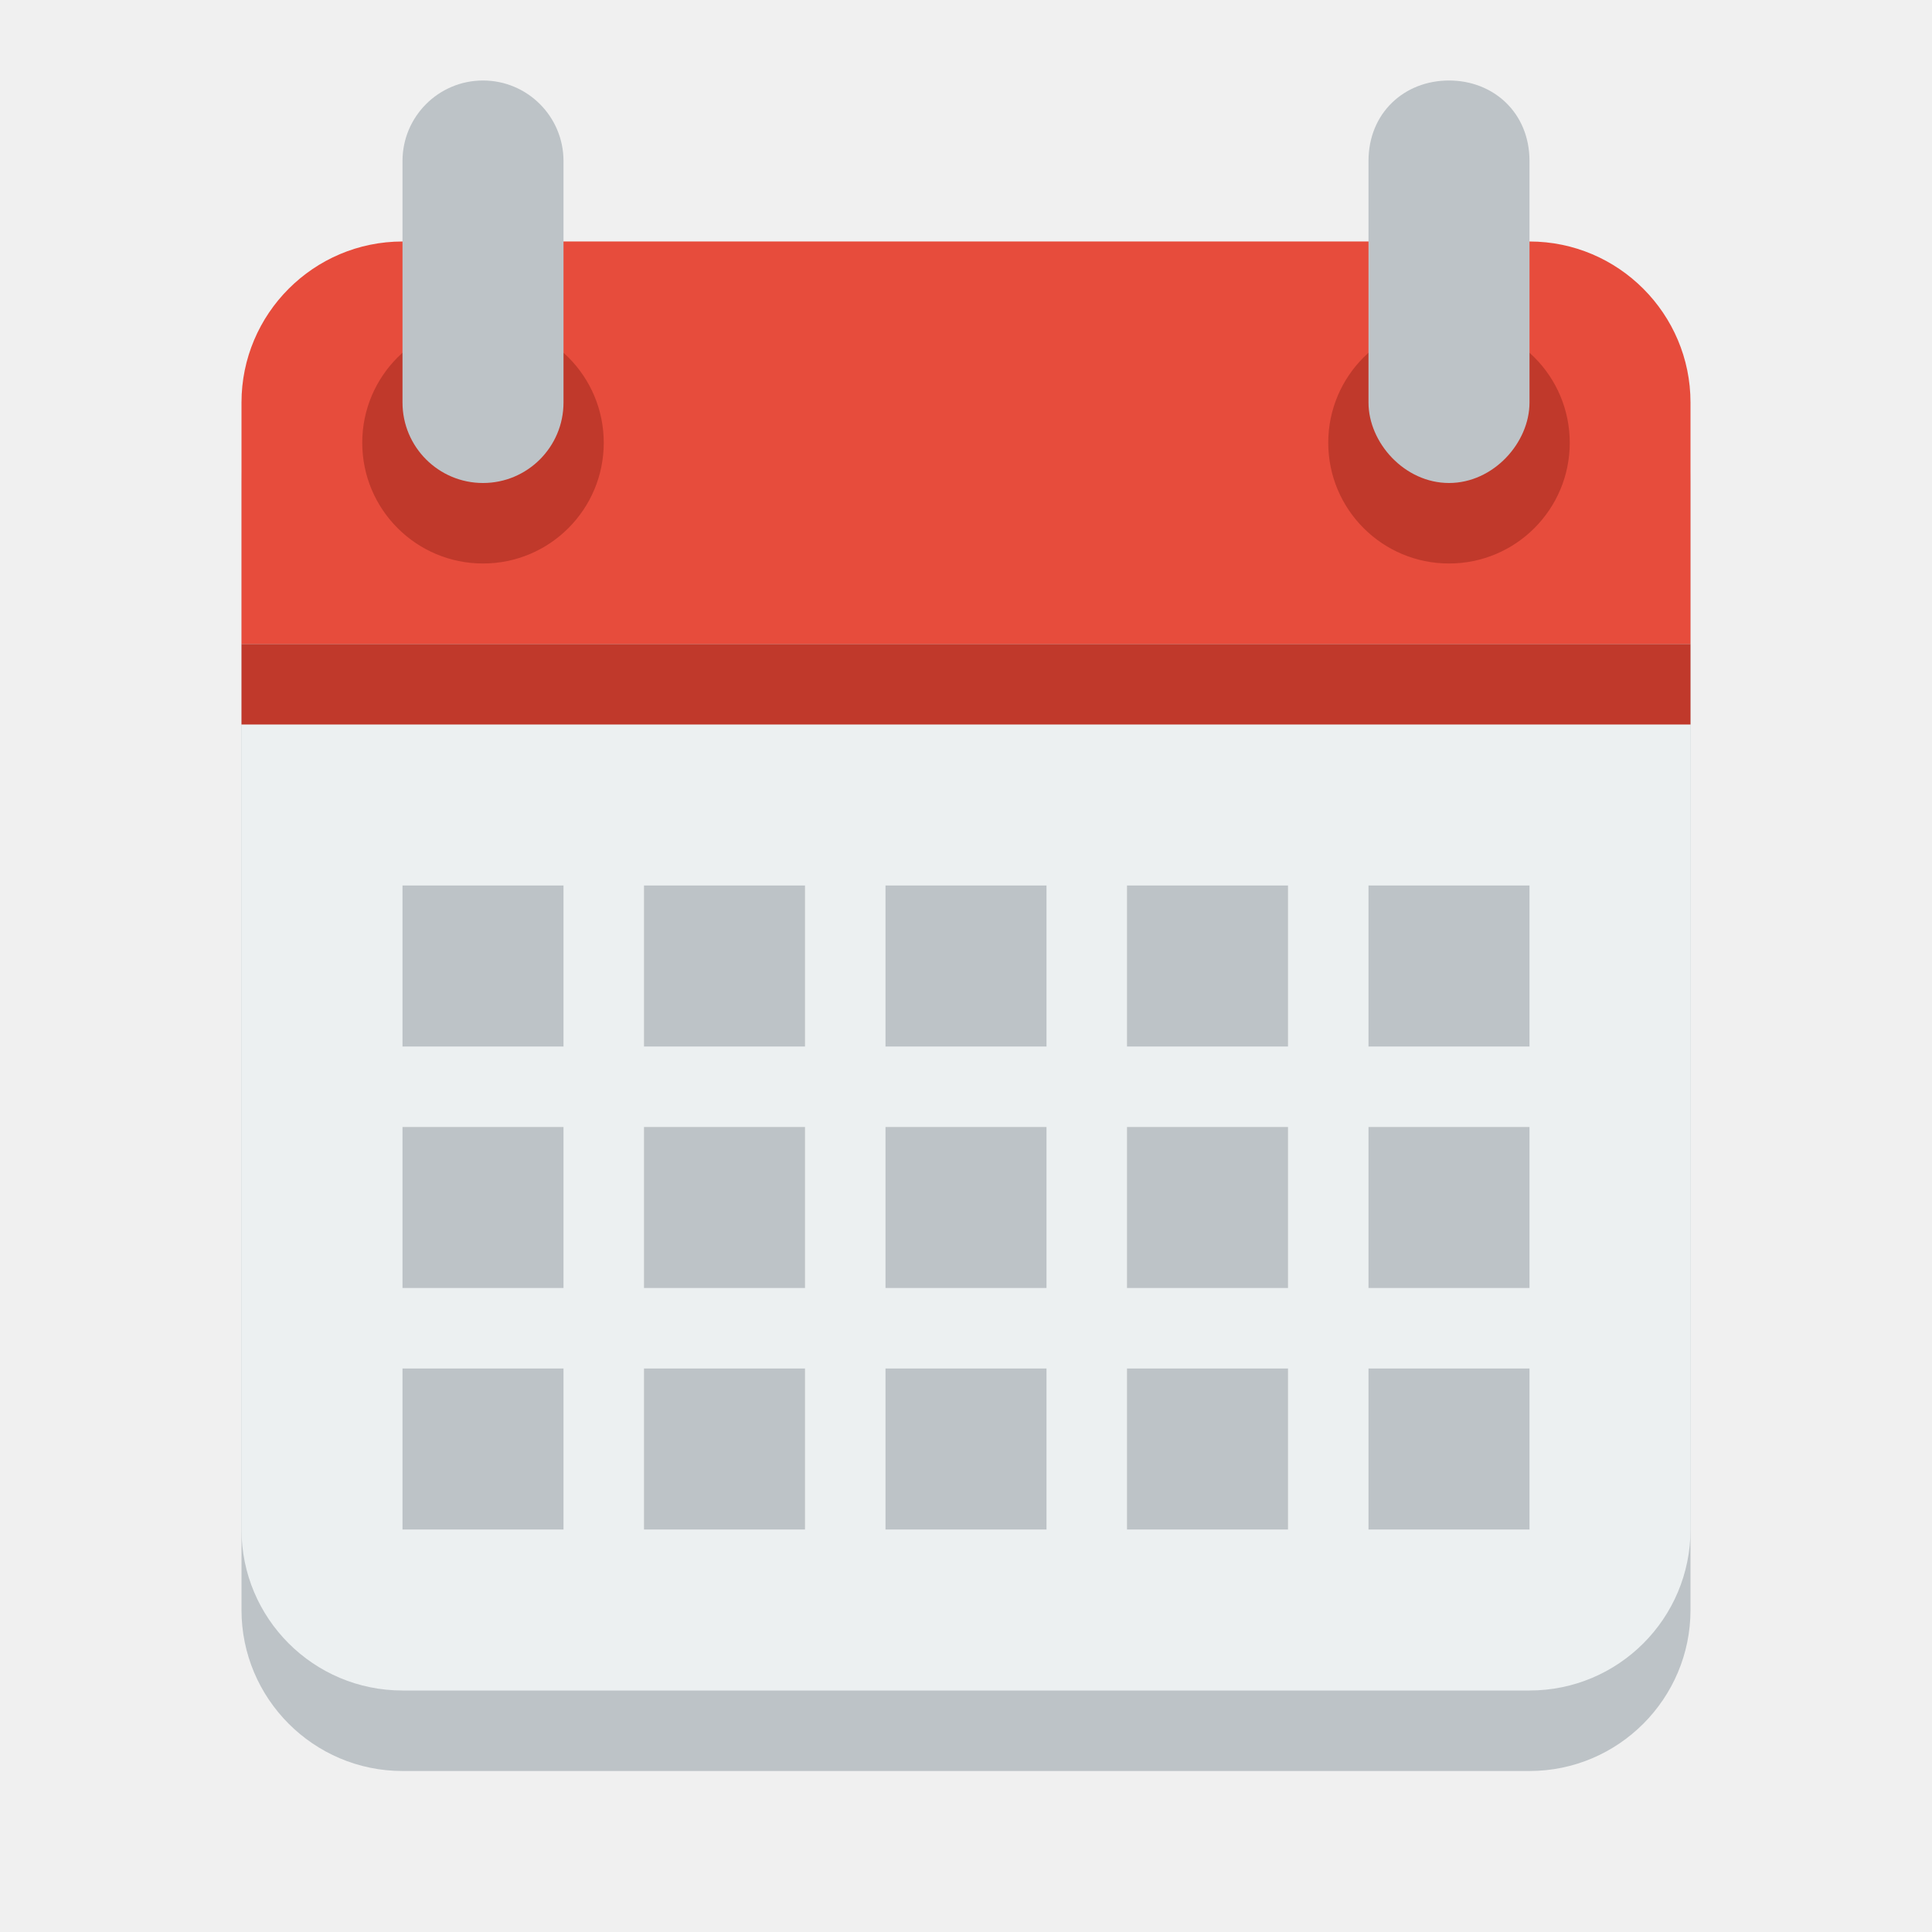
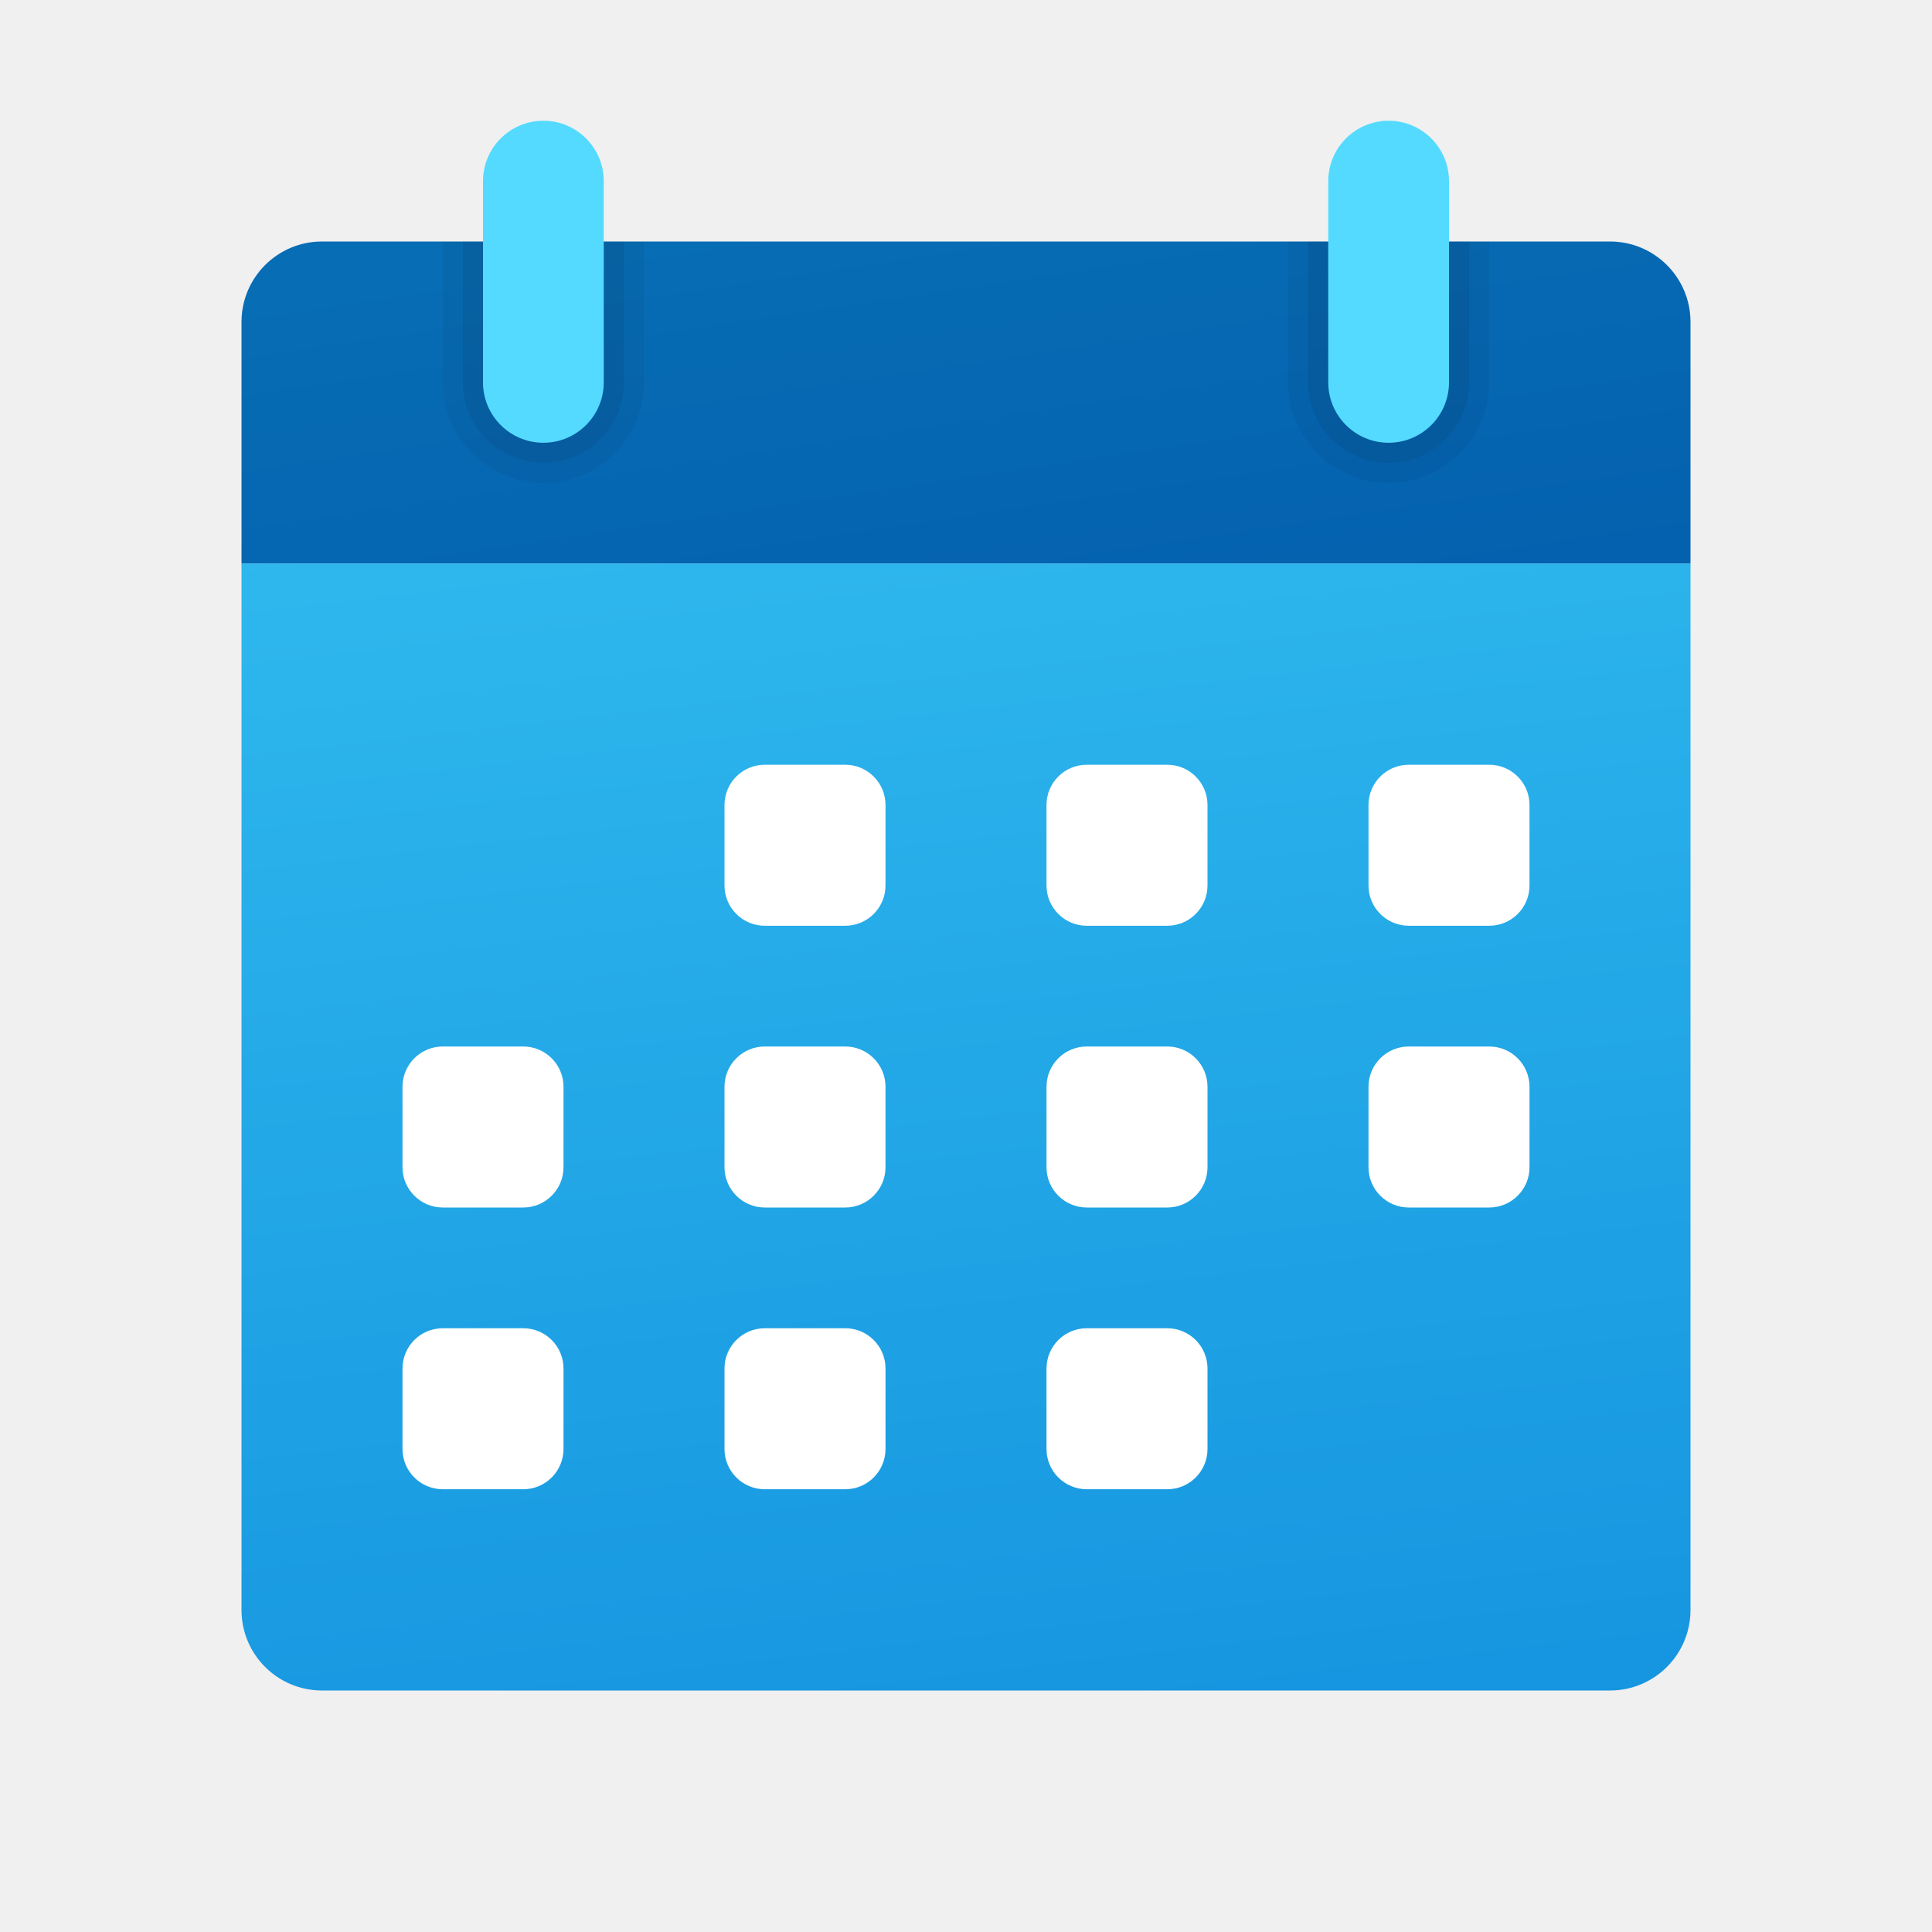
- <svg xmlns="http://www.w3.org/2000/svg" height="24" version="1.1" width="24">
-   <g transform="translate(0 -1028.4)">
-     <path d="m5 1032.4c-1.105 0-2 0.9-2 2v14c0 1.1 0.895 2 2 2h6 2 6c1.105 0 2-0.9 2-2v-14c0-1.1-0.895-2-2-2h-6-2-6z" fill="#bdc3c7" />
-     <path d="m5 3c-1.105 0-2 0.895-2 2v14c0 1.105 0.895 2 2 2h6 2 6c1.105 0 2-0.895 2-2v-14c0-1.105-0.895-2-2-2h-6-2-6z" fill="#ecf0f1" transform="translate(0 1028.4)" />
-     <path d="m5 1031.4c-1.105 0-2 0.9-2 2v3h18v-3c0-1.1-0.895-2-2-2h-6-2-6z" fill="#e74c3c" />
-     <path d="m7 5.5a1.5 1.5 0 1 1 -3 0 1.5 1.5 0 1 1 3 0z" fill="#c0392b" transform="translate(.5 1028.4)" />
-     <path d="m6 1c-0.552 0-1 0.448-1 1v3c0 0.552 0.448 1 1 1s1-0.448 1-1v-3c0-0.552-0.448-1-1-1z" fill="#bdc3c7" transform="translate(0 1028.4)" />
-     <path d="m7 5.5a1.5 1.5 0 1 1 -3 0 1.5 1.5 0 1 1 3 0z" fill="#c0392b" transform="translate(12.5 1028.4)" />
-     <g fill="#bdc3c7">
-       <path d="m18 1029.4c-0.552 0-1 0.4-1 1v3c0 0.5 0.448 1 1 1s1-0.5 1-1v-3c0-0.6-0.448-1-1-1z" />
-       <path d="m5 1039.4v2h2v-2h-2zm3 0v2h2v-2h-2zm3 0v2h2v-2h-2zm3 0v2h2v-2h-2zm3 0v2h2v-2h-2z" />
-       <path d="m5 1042.4v2h2v-2h-2zm3 0v2h2v-2h-2zm3 0v2h2v-2h-2zm3 0v2h2v-2h-2zm3 0v2h2v-2h-2z" />
-       <path d="m5 1045.4v2h2v-2h-2zm3 0v2h2v-2h-2zm3 0v2h2v-2h-2zm3 0v2h2v-2h-2zm3 0v2h2v-2h-2z" />
-     </g>
-     <rect fill="#c0392b" height="1" transform="translate(0 1028.4)" width="18" x="3" y="8" />
+ <svg xmlns="http://www.w3.org/2000/svg" version="1.1" x="0px" y="0px" viewBox="0 0 48 48" style="enable-background:new 0 0 48 48;" xml:space="preserve">
+   <g id="Слой_1">
+ </g>
+   <g id="Слой_2">
+     <linearGradient id="SVGID_1_" gradientUnits="userSpaceOnUse" x1="23.02" y1="4.362" x2="25.063" y2="18.044">
+       <stop offset="0.042" style="stop-color:#076DB4" />
+       <stop offset="0.85" style="stop-color:#0461AF" />
+     </linearGradient>
+     <path style="fill:url(#SVGID_1_);" d="M42,14H6V8c0-1.105,0.895-2,2-2h32c1.105,0,2,0.895,2,2V14z" />
+     <linearGradient id="SVGID_2_" gradientUnits="userSpaceOnUse" x1="21.635" y1="6.417" x2="27.567" y2="58.193">
+       <stop offset="0" style="stop-color:#33BEF0" />
+       <stop offset="1" style="stop-color:#0A85D9" />
+     </linearGradient>
+     <path style="fill:url(#SVGID_2_);" d="M6,14v26c0,1.105,0.895,2,2,2h32c1.105,0,2-0.895,2-2V14H6z" />
+     <path style="fill:#FFFFFF;" d="M21,23h-2c-0.552,0-1-0.448-1-1v-2c0-0.552,0.448-1,1-1h2c0.552,0,1,0.448,1,1v2   C22,22.552,21.552,23,21,23z" />
+     <path style="fill:#FFFFFF;" d="M29,23h-2c-0.552,0-1-0.448-1-1v-2c0-0.552,0.448-1,1-1h2c0.552,0,1,0.448,1,1v2   C30,22.552,29.552,23,29,23z" />
+     <path style="fill:#FFFFFF;" d="M37,23h-2c-0.552,0-1-0.448-1-1v-2c0-0.552,0.448-1,1-1h2c0.552,0,1,0.448,1,1v2   C38,22.552,37.552,23,37,23z" />
+     <path style="fill:#FFFFFF;" d="M21,30h-2c-0.552,0-1-0.448-1-1v-2c0-0.552,0.448-1,1-1h2c0.552,0,1,0.448,1,1v2   C22,29.552,21.552,30,21,30z" />
+     <path style="fill:#FFFFFF;" d="M13,30h-2c-0.552,0-1-0.448-1-1v-2c0-0.552,0.448-1,1-1h2c0.552,0,1,0.448,1,1v2   C14,29.552,13.552,30,13,30z" />
+     <path style="fill:#FFFFFF;" d="M29,30h-2c-0.552,0-1-0.448-1-1v-2c0-0.552,0.448-1,1-1h2c0.552,0,1,0.448,1,1v2   C30,29.552,29.552,30,29,30z" />
+     <path style="fill:#FFFFFF;" d="M21,37h-2c-0.552,0-1-0.448-1-1v-2c0-0.552,0.448-1,1-1h2c0.552,0,1,0.448,1,1v2   C22,36.552,21.552,37,21,37z" />
+     <path style="fill:#FFFFFF;" d="M13,37h-2c-0.552,0-1-0.448-1-1v-2c0-0.552,0.448-1,1-1h2c0.552,0,1,0.448,1,1v2   C14,36.552,13.552,37,13,37z" />
+     <path style="fill:#FFFFFF;" d="M29,37h-2c-0.552,0-1-0.448-1-1v-2c0-0.552,0.448-1,1-1h2c0.552,0,1,0.448,1,1v2   C30,36.552,29.552,37,29,37z" />
+     <path style="fill:#FFFFFF;" d="M37,30h-2c-0.552,0-1-0.448-1-1v-2c0-0.552,0.448-1,1-1h2c0.552,0,1,0.448,1,1v2   C38,29.552,37.552,30,37,30z" />
+     <path style="opacity:0.05;" d="M14,6v3.5c0,0.276-0.225,0.5-0.5,0.5S13,9.776,13,9.5V6h-2v3.5c0,1.378,1.121,2.5,2.5,2.5   S16,10.878,16,9.5V6H14z" />
+     <path style="opacity:0.07;" d="M14.5,6v3.5c0,0.551-0.448,1-1,1s-1-0.449-1-1V6h-1v3.5c0,1.103,0.897,2,2,2s2-0.897,2-2V6H14.5z" />
+     <path style="opacity:0.05;" d="M35,6v3.5c0,0.276-0.225,0.5-0.5,0.5S34,9.776,34,9.5V6h-2v3.5c0,1.378,1.121,2.5,2.5,2.5   S37,10.878,37,9.5V6H35z" />
+     <path style="opacity:0.07;" d="M35.5,6v3.5c0,0.551-0.448,1-1,1s-1-0.449-1-1V6h-1v3.5c0,1.103,0.897,2,2,2s2-0.897,2-2V6H35.5z" />
+     <path style="fill:#54DAFF;" d="M34.5,11L34.5,11c-0.828,0-1.5-0.672-1.5-1.5v-5C33,3.672,33.672,3,34.5,3l0,0   C35.328,3,36,3.672,36,4.5v5C36,10.328,35.328,11,34.5,11z" />
+     <path style="fill:#54DAFF;" d="M13.5,11L13.5,11c-0.828,0-1.5-0.672-1.5-1.5v-5C12,3.672,12.672,3,13.5,3h0   C14.328,3,15,3.672,15,4.5v5C15,10.328,14.328,11,13.5,11z" />
  </g>
</svg>
